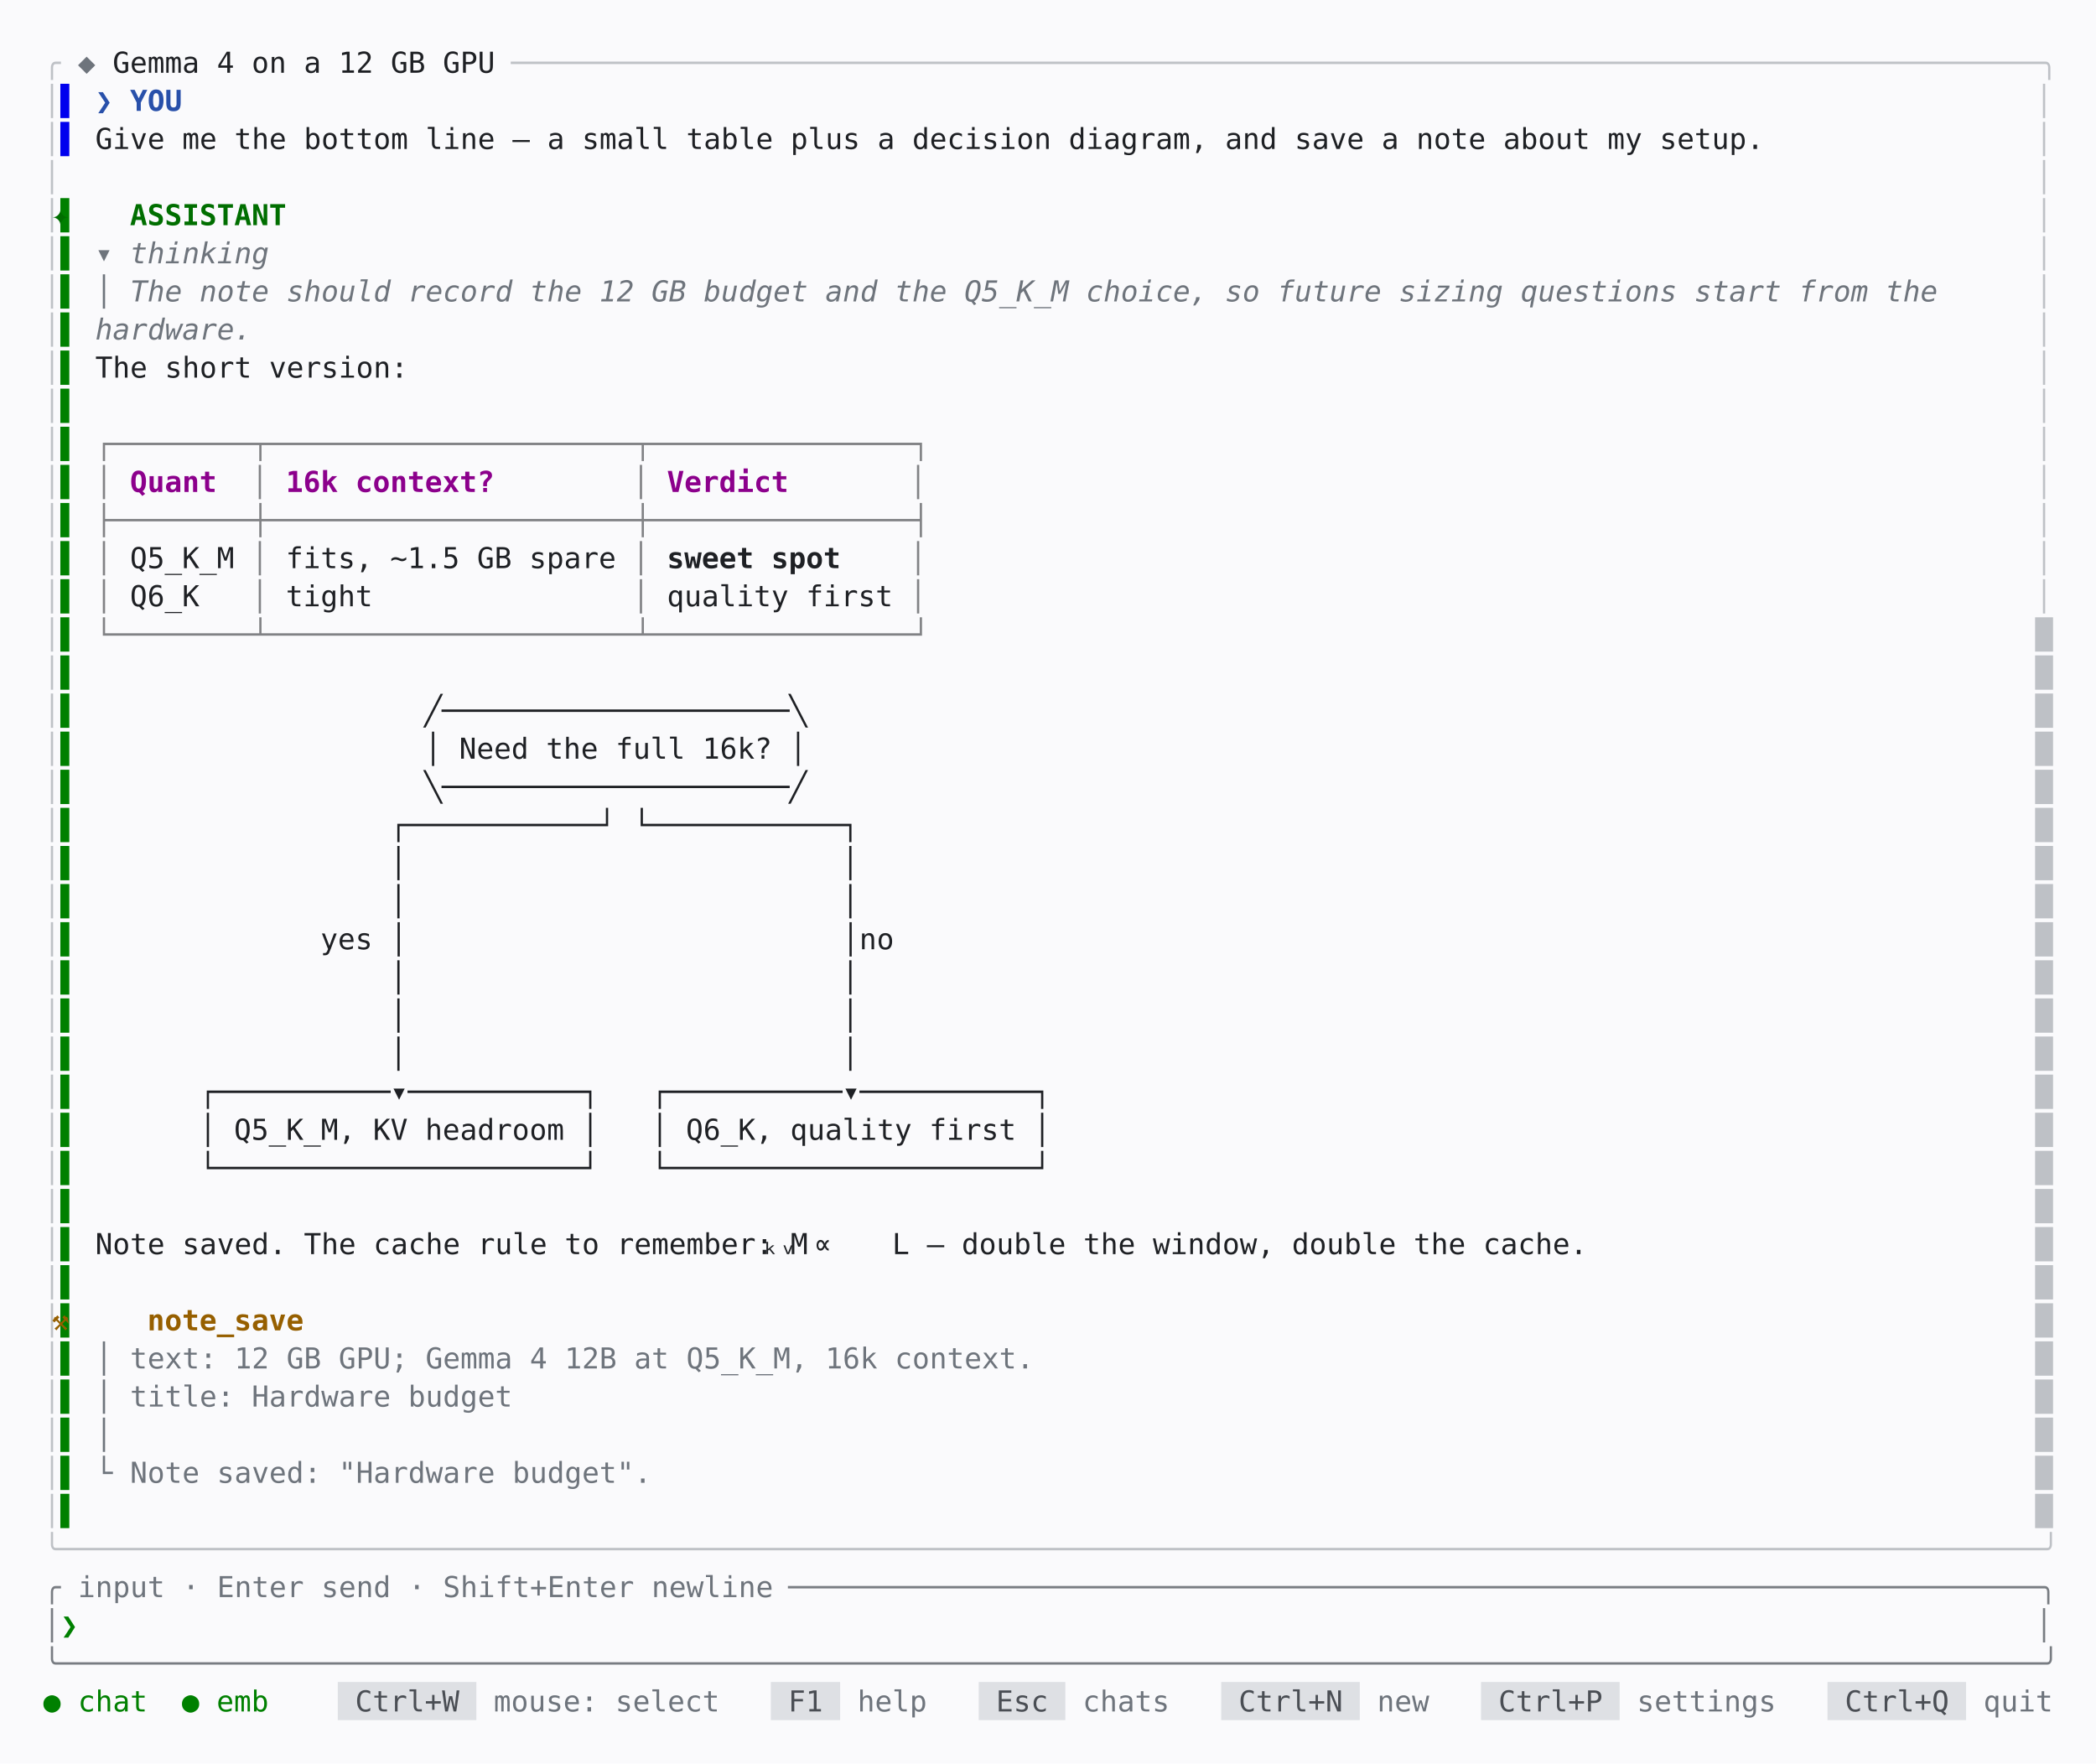
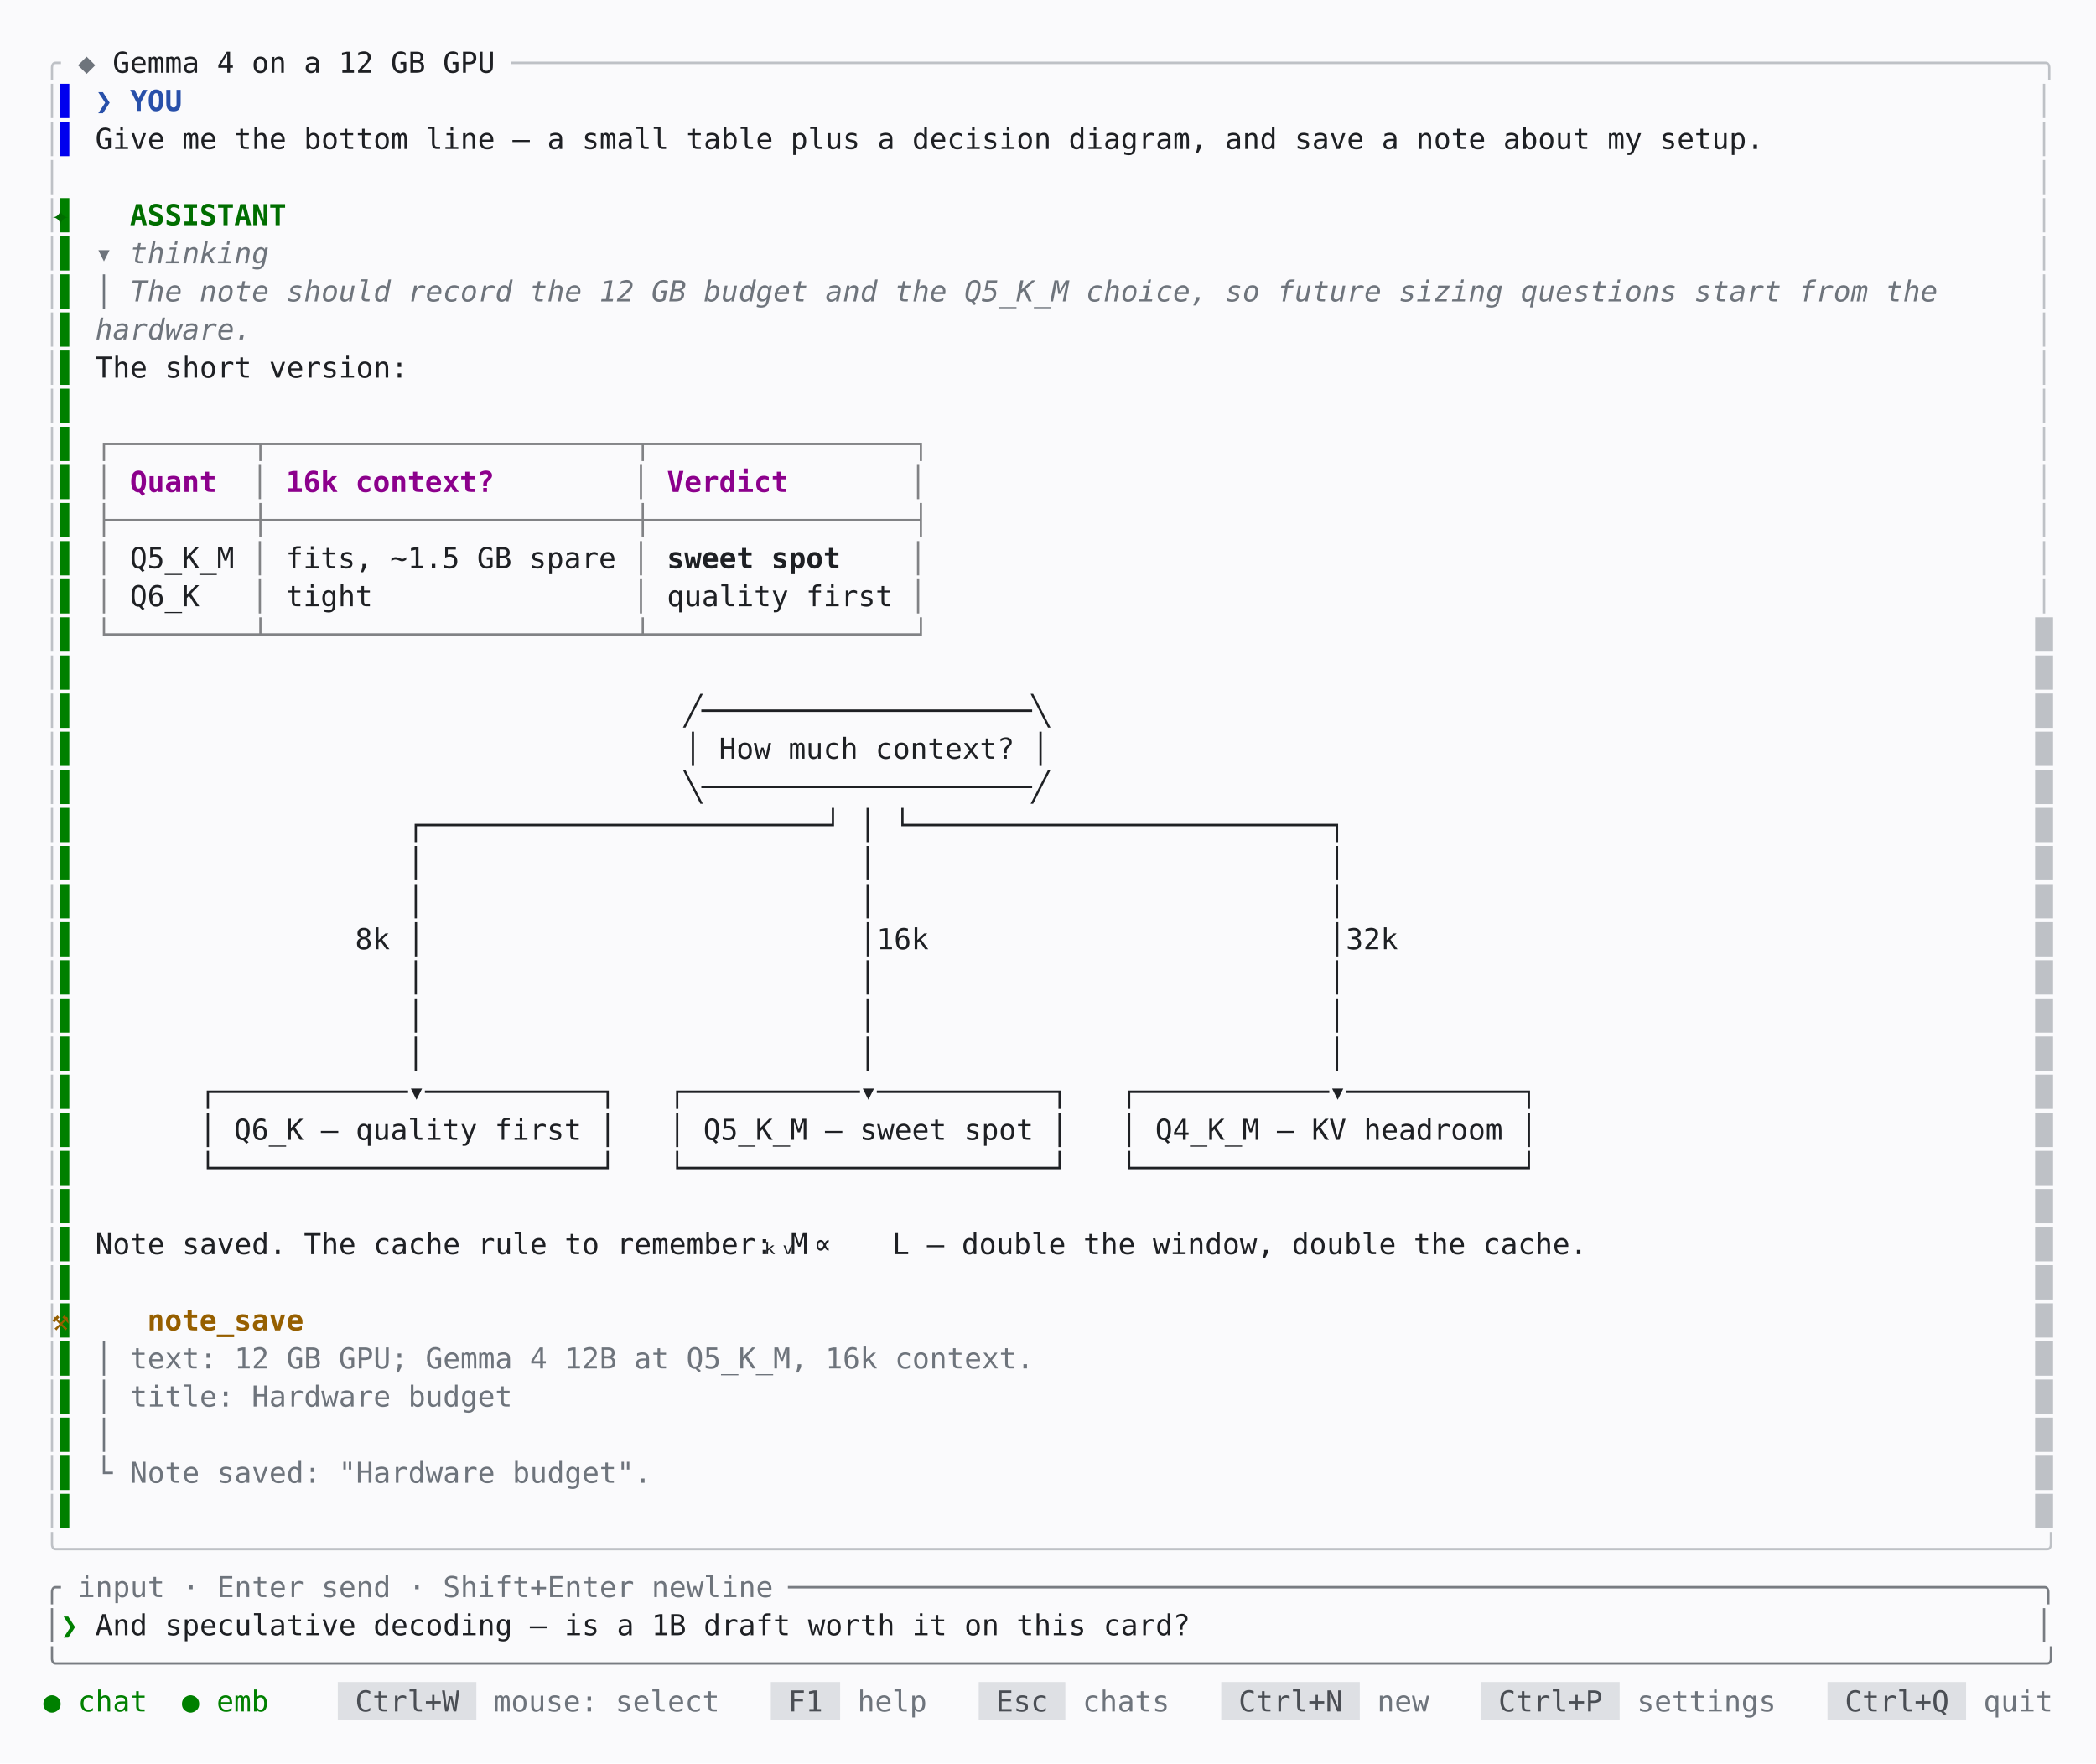
<svg xmlns="http://www.w3.org/2000/svg" id="chat-light-en" viewBox="0 0 1161.6 977.28" width="1161.6" height="977.28" role="img" aria-label="mindfork — the chat screen, light theme">
  <style>
@font-face{font-family:'JetBrains Mono';src:url('/fonts/JetBrainsMono-Regular.woff2') format('woff2');font-weight:400;font-style:normal;font-display:swap}
@font-face{font-family:'JetBrains Mono';src:url('/fonts/JetBrainsMono-Bold.woff2') format('woff2');font-weight:700;font-style:normal;font-display:swap}
@font-face{font-family:'JetBrains Mono';src:url('/fonts/JetBrainsMono-Italic.woff2') format('woff2');font-weight:400;font-style:italic;font-display:swap}
#chat-light-en text{font:16px 'JetBrains Mono',monospace;fill:#1e2024}#chat-light-en .b{font-weight:700}#chat-light-en .i{font-style:italic}#chat-light-en .u{text-decoration:underline}#chat-light-en .st{text-decoration:line-through}#chat-light-en .u.st{text-decoration:underline line-through}
</style>
  <rect width="100%" height="100%" fill="#fafafc" />
  <text xml:space="preserve" y="40.32">
    <tspan x="24" fill="#bec1c6">╭</tspan>
    <tspan x="43.2" textLength="19.2" fill="#6e747c">◆ </tspan>
    <tspan x="62.4" textLength="220.8">Gemma 4 on a 12 GB GPU </tspan>
    <tspan x="283.2" textLength="854.4" fill="#bec1c6">────────────────────────────────────────────────────────────────────────────────────────╮</tspan>
  </text>
  <text xml:space="preserve" y="61.44">
    <tspan x="24" fill="#bec1c6">│</tspan>
    <tspan x="33.6" textLength="19.2" fill="#0000ee">▌ </tspan>
    <tspan x="52.8" textLength="48" class="b" fill="#2850aa">❯ YOU</tspan>
    <tspan x="1128" fill="#bec1c6">│</tspan>
  </text>
  <text xml:space="preserve" y="82.56">
    <tspan x="24" fill="#bec1c6">│</tspan>
    <tspan x="33.6" textLength="19.2" fill="#0000ee">▌ </tspan>
    <tspan x="52.8" textLength="1075.2">Give me the bottom line — a small table plus a decision diagram, and save a note about my setup.                </tspan>
    <tspan x="1128" fill="#bec1c6">│</tspan>
  </text>
  <text xml:space="preserve" y="103.68">
    <tspan x="24" fill="#bec1c6">│</tspan>
    <tspan x="1128" fill="#bec1c6">│</tspan>
  </text>
  <text xml:space="preserve" y="124.8">
    <tspan x="24" fill="#bec1c6">│</tspan>
    <tspan x="33.6" textLength="19.2" fill="#008000">▌ </tspan>
    <tspan x="57.6" text-anchor="middle" fill="#006e00">✦</tspan>
    <tspan x="72" textLength="86.4" class="b" fill="#006e00">ASSISTANT</tspan>
    <tspan x="1128" fill="#bec1c6">│</tspan>
  </text>
  <text xml:space="preserve" y="145.92">
    <tspan x="24" fill="#bec1c6">│</tspan>
    <tspan x="33.6" textLength="19.2" fill="#008000">▌ </tspan>
    <tspan x="52.8" textLength="96" class="i" fill="#6e747c">▾ thinking</tspan>
    <tspan x="1128" fill="#bec1c6">│</tspan>
  </text>
  <text xml:space="preserve" y="167.04">
    <tspan x="24" fill="#bec1c6">│</tspan>
    <tspan x="33.6" textLength="19.2" fill="#008000">▌ </tspan>
    <tspan x="52.8" textLength="1027.2" class="i" fill="#6e747c">│ The note should record the 12 GB budget and the Q5_K_M choice, so future sizing questions start from the </tspan>
    <tspan x="1128" fill="#bec1c6">│</tspan>
  </text>
  <text xml:space="preserve" y="188.16">
    <tspan x="24" fill="#bec1c6">│</tspan>
    <tspan x="33.6" textLength="19.2" fill="#008000">▌ </tspan>
    <tspan x="52.8" textLength="86.4" class="i" fill="#6e747c">hardware.</tspan>
    <tspan x="1128" fill="#bec1c6">│</tspan>
  </text>
  <text xml:space="preserve" y="209.28">
    <tspan x="24" fill="#bec1c6">│</tspan>
    <tspan x="33.6" textLength="19.2" fill="#008000">▌ </tspan>
    <tspan x="52.8" textLength="1075.2">The short version:                                                                                              </tspan>
    <tspan x="1128" fill="#bec1c6">│</tspan>
  </text>
  <text xml:space="preserve" y="230.4">
    <tspan x="24" fill="#bec1c6">│</tspan>
    <tspan x="33.6" textLength="19.2" fill="#008000">▌ </tspan>
    <tspan x="1128" fill="#bec1c6">│</tspan>
  </text>
  <text xml:space="preserve" y="251.52">
    <tspan x="24" fill="#bec1c6">│</tspan>
    <tspan x="33.6" textLength="19.2" fill="#008000">▌ </tspan>
    <tspan x="52.8" textLength="460.8" fill="#818285">┌────────┬─────────────────────┬───────────────┐</tspan>
    <tspan x="1128" fill="#bec1c6">│</tspan>
  </text>
  <text xml:space="preserve" y="272.64">
    <tspan x="24" fill="#bec1c6">│</tspan>
    <tspan x="33.6" textLength="19.2" fill="#008000">▌ </tspan>
    <tspan x="52.8" fill="#818285">│</tspan>
    <tspan x="72" textLength="48" class="b" fill="#8c008c">Quant</tspan>
    <tspan x="139.2" fill="#818285">│</tspan>
    <tspan x="158.4" textLength="115.2" class="b" fill="#8c008c">16k context?</tspan>
    <tspan x="350.4" fill="#818285">│</tspan>
    <tspan x="369.6" textLength="67.2" class="b" fill="#8c008c">Verdict</tspan>
    <tspan x="504" fill="#818285">│</tspan>
    <tspan x="1128" fill="#bec1c6">│</tspan>
  </text>
  <text xml:space="preserve" y="293.76">
    <tspan x="24" fill="#bec1c6">│</tspan>
    <tspan x="33.6" textLength="19.2" fill="#008000">▌ </tspan>
    <tspan x="52.8" textLength="460.8" fill="#818285">├────────┼─────────────────────┼───────────────┤</tspan>
    <tspan x="1128" fill="#bec1c6">│</tspan>
  </text>
  <text xml:space="preserve" y="314.88">
    <tspan x="24" fill="#bec1c6">│</tspan>
    <tspan x="33.6" textLength="19.2" fill="#008000">▌ </tspan>
    <tspan x="52.8" fill="#818285">│</tspan>
    <tspan x="72" textLength="67.2">Q5_K_M </tspan>
    <tspan x="139.2" fill="#818285">│</tspan>
    <tspan x="158.4" textLength="192">fits, ~1.5 GB spare </tspan>
    <tspan x="350.4" fill="#818285">│</tspan>
    <tspan x="369.6" textLength="96" class="b">sweet spot</tspan>
    <tspan x="504" fill="#818285">│</tspan>
    <tspan x="1128" fill="#bec1c6">│</tspan>
  </text>
  <text xml:space="preserve" y="336">
    <tspan x="24" fill="#bec1c6">│</tspan>
    <tspan x="33.6" textLength="19.2" fill="#008000">▌ </tspan>
    <tspan x="52.8" fill="#818285">│</tspan>
    <tspan x="72" textLength="67.2">Q6_K   </tspan>
    <tspan x="139.2" fill="#818285">│</tspan>
    <tspan x="158.4" textLength="192">tight               </tspan>
    <tspan x="350.4" fill="#818285">│</tspan>
    <tspan x="369.6" textLength="134.4">quality first </tspan>
    <tspan x="504" fill="#818285">│</tspan>
    <tspan x="1128" fill="#bec1c6">│</tspan>
  </text>
  <text xml:space="preserve" y="357.12">
    <tspan x="24" fill="#bec1c6">│</tspan>
    <tspan x="33.6" textLength="19.2" fill="#008000">▌ </tspan>
    <tspan x="52.8" textLength="460.8" fill="#818285">└────────┴─────────────────────┴───────────────┘</tspan>
    <tspan x="1128" fill="#bec1c6">█</tspan>
  </text>
  <text xml:space="preserve" y="378.24">
    <tspan x="24" fill="#bec1c6">│</tspan>
    <tspan x="33.6" textLength="19.2" fill="#008000">▌ </tspan>
    <tspan x="1128" fill="#bec1c6">█</tspan>
  </text>
  <text xml:space="preserve" y="399.36">
    <tspan x="24" fill="#bec1c6">│</tspan>
    <tspan x="33.6" textLength="19.2" fill="#008000">▌ </tspan>
-     <tspan x="235.2" textLength="892.8">╱────────────────────╲                                                                       </tspan>
+     <tspan x="379.2" textLength="748.8">╱───────────────────╲                                                         </tspan>
    <tspan x="1128" fill="#bec1c6">█</tspan>
  </text>
  <text xml:space="preserve" y="420.48">
    <tspan x="24" fill="#bec1c6">│</tspan>
    <tspan x="33.6" textLength="19.2" fill="#008000">▌ </tspan>
-     <tspan x="235.2" textLength="892.8">│ Need the full 16k? │                                                                       </tspan>
+     <tspan x="379.2" textLength="748.8">│ How much context? │                                                         </tspan>
    <tspan x="1128" fill="#bec1c6">█</tspan>
  </text>
  <text xml:space="preserve" y="441.6">
    <tspan x="24" fill="#bec1c6">│</tspan>
    <tspan x="33.6" textLength="19.2" fill="#008000">▌ </tspan>
-     <tspan x="235.2" textLength="892.8">╲────────────────────╱                                                                       </tspan>
+     <tspan x="379.2" textLength="748.8">╲───────────────────╱                                                         </tspan>
    <tspan x="1128" fill="#bec1c6">█</tspan>
  </text>
  <text xml:space="preserve" y="462.72">
    <tspan x="24" fill="#bec1c6">│</tspan>
    <tspan x="33.6" textLength="19.2" fill="#008000">▌ </tspan>
-     <tspan x="216" textLength="912">┌───────────┘ └───────────┐                                                                    </tspan>
+     <tspan x="225.6" textLength="902.4">┌───────────────────────┘ │ └────────────────────────┐                                        </tspan>
    <tspan x="1128" fill="#bec1c6">█</tspan>
  </text>
  <text xml:space="preserve" y="483.84">
    <tspan x="24" fill="#bec1c6">│</tspan>
    <tspan x="33.6" textLength="19.2" fill="#008000">▌ </tspan>
-     <tspan x="216" textLength="912">│                         │                                                                    </tspan>
+     <tspan x="225.6" textLength="902.4">│                         │                          │                                        </tspan>
    <tspan x="1128" fill="#bec1c6">█</tspan>
  </text>
  <text xml:space="preserve" y="504.96">
    <tspan x="24" fill="#bec1c6">│</tspan>
    <tspan x="33.6" textLength="19.2" fill="#008000">▌ </tspan>
-     <tspan x="216" textLength="912">│                         │                                                                    </tspan>
+     <tspan x="225.6" textLength="902.4">│                         │                          │                                        </tspan>
    <tspan x="1128" fill="#bec1c6">█</tspan>
  </text>
  <text xml:space="preserve" y="526.08">
    <tspan x="24" fill="#bec1c6">│</tspan>
    <tspan x="33.6" textLength="19.2" fill="#008000">▌ </tspan>
-     <tspan x="177.6" textLength="950.4">yes │                         │no                                                                  </tspan>
+     <tspan x="196.8" textLength="931.2">8k │                         │16k                       │32k                                     </tspan>
    <tspan x="1128" fill="#bec1c6">█</tspan>
  </text>
  <text xml:space="preserve" y="547.2">
    <tspan x="24" fill="#bec1c6">│</tspan>
    <tspan x="33.6" textLength="19.2" fill="#008000">▌ </tspan>
-     <tspan x="216" textLength="912">│                         │                                                                    </tspan>
+     <tspan x="225.6" textLength="902.4">│                         │                          │                                        </tspan>
    <tspan x="1128" fill="#bec1c6">█</tspan>
  </text>
  <text xml:space="preserve" y="568.32">
    <tspan x="24" fill="#bec1c6">│</tspan>
    <tspan x="33.6" textLength="19.2" fill="#008000">▌ </tspan>
-     <tspan x="216" textLength="912">│                         │                                                                    </tspan>
+     <tspan x="225.6" textLength="902.4">│                         │                          │                                        </tspan>
    <tspan x="1128" fill="#bec1c6">█</tspan>
  </text>
  <text xml:space="preserve" y="589.44">
    <tspan x="24" fill="#bec1c6">│</tspan>
    <tspan x="33.6" textLength="19.2" fill="#008000">▌ </tspan>
-     <tspan x="216" textLength="912">│                         │                                                                    </tspan>
+     <tspan x="225.6" textLength="902.4">│                         │                          │                                        </tspan>
    <tspan x="1128" fill="#bec1c6">█</tspan>
  </text>
  <text xml:space="preserve" y="610.56">
    <tspan x="24" fill="#bec1c6">│</tspan>
    <tspan x="33.6" textLength="19.2" fill="#008000">▌ </tspan>
-     <tspan x="110.4" textLength="1017.6">┌──────────▾──────────┐   ┌──────────▾──────────┐                                                         </tspan>
+     <tspan x="110.4" textLength="1017.6">┌───────────▾──────────┐   ┌──────────▾──────────┐   ┌───────────▾──────────┐                             </tspan>
    <tspan x="1128" fill="#bec1c6">█</tspan>
  </text>
  <text xml:space="preserve" y="631.68">
    <tspan x="24" fill="#bec1c6">│</tspan>
    <tspan x="33.6" textLength="19.2" fill="#008000">▌ </tspan>
-     <tspan x="110.4" textLength="1017.6">│ Q5_K_M, KV headroom │   │ Q6_K, quality first │                                                         </tspan>
+     <tspan x="110.4" textLength="1017.6">│ Q6_K — quality first │   │ Q5_K_M — sweet spot │   │ Q4_K_M — KV headroom │                             </tspan>
    <tspan x="1128" fill="#bec1c6">█</tspan>
  </text>
  <text xml:space="preserve" y="652.8">
    <tspan x="24" fill="#bec1c6">│</tspan>
    <tspan x="33.6" textLength="19.2" fill="#008000">▌ </tspan>
-     <tspan x="110.4" textLength="1017.6">└─────────────────────┘   └─────────────────────┘                                                         </tspan>
+     <tspan x="110.4" textLength="1017.6">└──────────────────────┘   └─────────────────────┘   └──────────────────────┘                             </tspan>
    <tspan x="1128" fill="#bec1c6">█</tspan>
  </text>
  <text xml:space="preserve" y="673.92">
    <tspan x="24" fill="#bec1c6">│</tspan>
    <tspan x="33.6" textLength="19.2" fill="#008000">▌ </tspan>
    <tspan x="1128" fill="#bec1c6">█</tspan>
  </text>
  <text xml:space="preserve" y="695.04">
    <tspan x="24" fill="#bec1c6">│</tspan>
    <tspan x="33.6" textLength="19.2" fill="#008000">▌ </tspan>
    <tspan x="52.8" textLength="393.6">Note saved. The cache rule to remember: M</tspan>
    <tspan x="451.2" text-anchor="middle">ₖ</tspan>
    <tspan x="460.8" text-anchor="middle">ᵥ</tspan>
    <tspan x="480" text-anchor="middle">∝</tspan>
    <tspan x="494.4" textLength="633.6">L — double the window, double the cache.                          </tspan>
    <tspan x="1128" fill="#bec1c6">█</tspan>
  </text>
  <text xml:space="preserve" y="716.16">
    <tspan x="24" fill="#bec1c6">│</tspan>
    <tspan x="33.6" textLength="19.2" fill="#008000">▌ </tspan>
    <tspan x="1128" fill="#bec1c6">█</tspan>
  </text>
  <text xml:space="preserve" y="737.28">
    <tspan x="24" fill="#bec1c6">│</tspan>
    <tspan x="33.6" textLength="19.2" fill="#008000">▌ </tspan>
    <tspan x="57.6" text-anchor="middle" fill="#965f00">⚒</tspan>
    <tspan x="81.6" textLength="86.4" class="b" fill="#965f00">note_save</tspan>
    <tspan x="1128" fill="#bec1c6">█</tspan>
  </text>
  <text xml:space="preserve" y="758.4">
    <tspan x="24" fill="#bec1c6">│</tspan>
    <tspan x="33.6" textLength="19.2" fill="#008000">▌ </tspan>
    <tspan x="52.8" textLength="518.4" fill="#6e747c">│ text: 12 GB GPU; Gemma 4 12B at Q5_K_M, 16k context.</tspan>
    <tspan x="1128" fill="#bec1c6">█</tspan>
  </text>
  <text xml:space="preserve" y="779.52">
    <tspan x="24" fill="#bec1c6">│</tspan>
    <tspan x="33.6" textLength="19.2" fill="#008000">▌ </tspan>
    <tspan x="52.8" textLength="230.4" fill="#6e747c">│ title: Hardware budget</tspan>
    <tspan x="1128" fill="#bec1c6">█</tspan>
  </text>
  <text xml:space="preserve" y="800.64">
    <tspan x="24" fill="#bec1c6">│</tspan>
    <tspan x="33.6" textLength="19.2" fill="#008000">▌ </tspan>
    <tspan x="52.8" fill="#6e747c">│</tspan>
    <tspan x="1128" fill="#bec1c6">█</tspan>
  </text>
  <text xml:space="preserve" y="821.76">
    <tspan x="24" fill="#bec1c6">│</tspan>
    <tspan x="33.6" textLength="19.2" fill="#008000">▌ </tspan>
    <tspan x="52.8" textLength="307.2" fill="#6e747c">└ Note saved: "Hardware budget".</tspan>
    <tspan x="1128" fill="#bec1c6">█</tspan>
  </text>
  <text xml:space="preserve" y="842.88">
    <tspan x="24" fill="#bec1c6">│</tspan>
    <tspan x="33.6" textLength="19.2" fill="#008000">▌ </tspan>
    <tspan x="1128" fill="#bec1c6">█</tspan>
  </text>
  <text xml:space="preserve" y="864">
    <tspan x="24" textLength="1113.6" fill="#bec1c6">╰──────────────────────────────────────────────────────────────────────────────────────────────────────────────────╯</tspan>
  </text>
  <text xml:space="preserve" y="885.12">
    <tspan x="24" fill="#787c82">╭</tspan>
    <tspan x="43.2" textLength="393.6" fill="#6e747c">input · Enter send · Shift+Enter newline </tspan>
    <tspan x="436.8" textLength="700.8" fill="#787c82">────────────────────────────────────────────────────────────────────────╮</tspan>
  </text>
  <text xml:space="preserve" y="906.24">
    <tspan x="24" fill="#787c82">│</tspan>
    <tspan x="33.6" textLength="19.2" fill="#008000">❯ </tspan>
+     <tspan x="52.8" textLength="1075.2">And speculative decoding — is a 1B draft worth it on this card?                                                 </tspan>
    <tspan x="1128" fill="#787c82">│</tspan>
  </text>
  <text xml:space="preserve" y="927.36">
    <tspan x="24" textLength="1113.6" fill="#787c82">╰──────────────────────────────────────────────────────────────────────────────────────────────────────────────────╯</tspan>
  </text>
  <rect x="187.2" y="932.16" width="76.8" height="21.12" fill="#dee0e4" />
  <rect x="427.2" y="932.16" width="38.4" height="21.12" fill="#dee0e4" />
  <rect x="542.4" y="932.16" width="48" height="21.12" fill="#dee0e4" />
  <rect x="676.8" y="932.16" width="76.8" height="21.12" fill="#dee0e4" />
  <rect x="820.8" y="932.16" width="76.8" height="21.12" fill="#dee0e4" />
  <rect x="1012.8" y="932.16" width="76.8" height="21.12" fill="#dee0e4" />
  <text xml:space="preserve" y="948.48">
    <tspan x="24" class="b" fill="#008000">●</tspan>
    <tspan x="43.2" textLength="38.4" fill="#008000">chat</tspan>
    <tspan x="100.8" class="b" fill="#008000">●</tspan>
    <tspan x="120" textLength="28.8" fill="#008000">emb</tspan>
    <tspan x="196.8" textLength="67.2" fill="#4a4e54">Ctrl+W </tspan>
    <tspan x="273.6" textLength="124.8" fill="#6e747c">mouse: select</tspan>
    <tspan x="436.8" textLength="28.8" fill="#4a4e54">F1 </tspan>
    <tspan x="475.2" textLength="38.4" fill="#6e747c">help</tspan>
    <tspan x="552" textLength="38.4" fill="#4a4e54">Esc </tspan>
    <tspan x="600" textLength="48" fill="#6e747c">chats</tspan>
    <tspan x="686.4" textLength="67.2" fill="#4a4e54">Ctrl+N </tspan>
    <tspan x="763.2" textLength="28.8" fill="#6e747c">new</tspan>
    <tspan x="830.4" textLength="67.2" fill="#4a4e54">Ctrl+P </tspan>
    <tspan x="907.2" textLength="76.8" fill="#6e747c">settings</tspan>
    <tspan x="1022.4" textLength="67.2" fill="#4a4e54">Ctrl+Q </tspan>
    <tspan x="1099.2" textLength="38.4" fill="#6e747c">quit</tspan>
  </text>
</svg>
